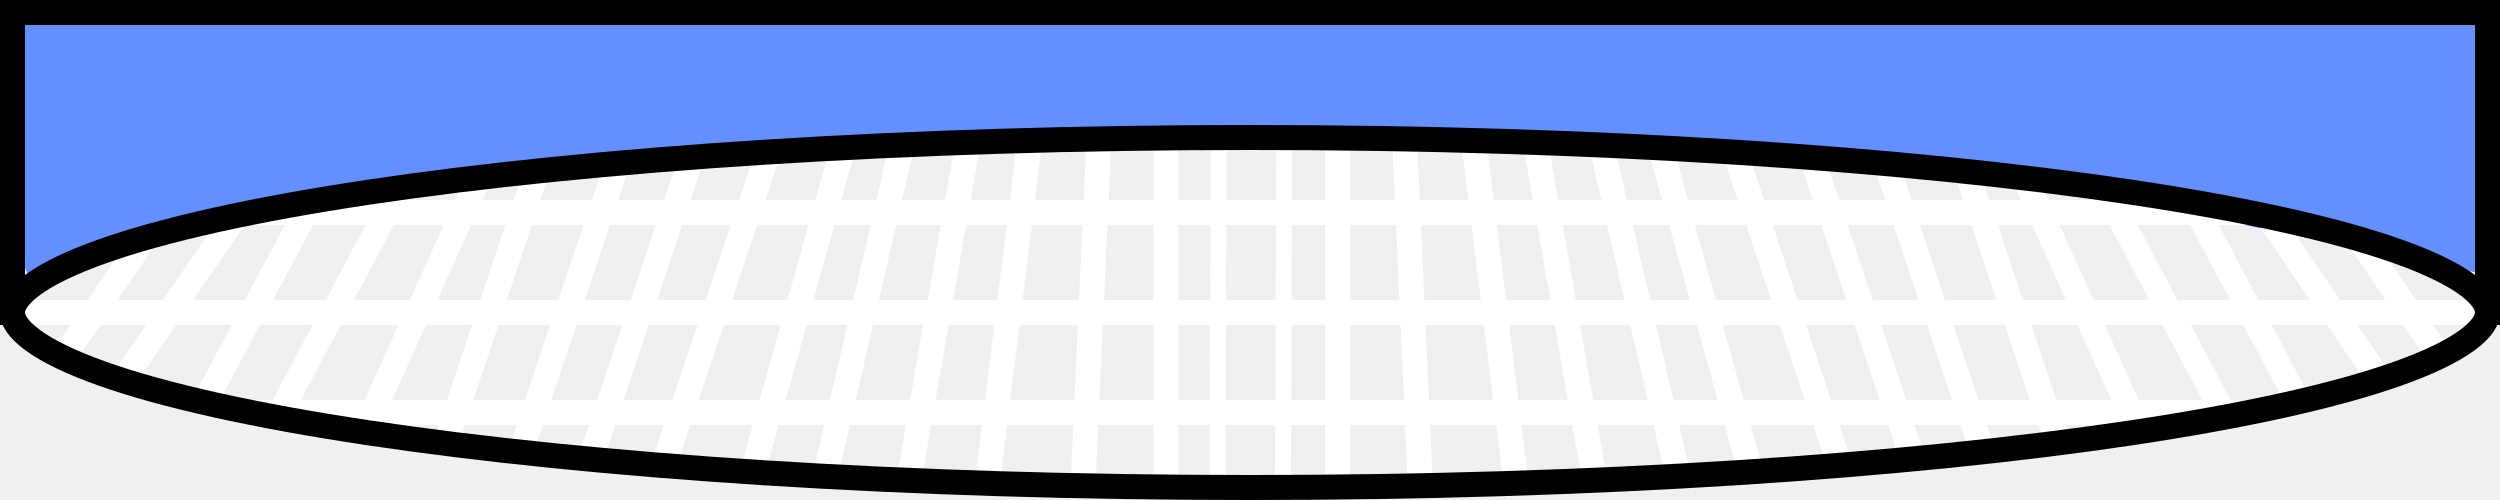
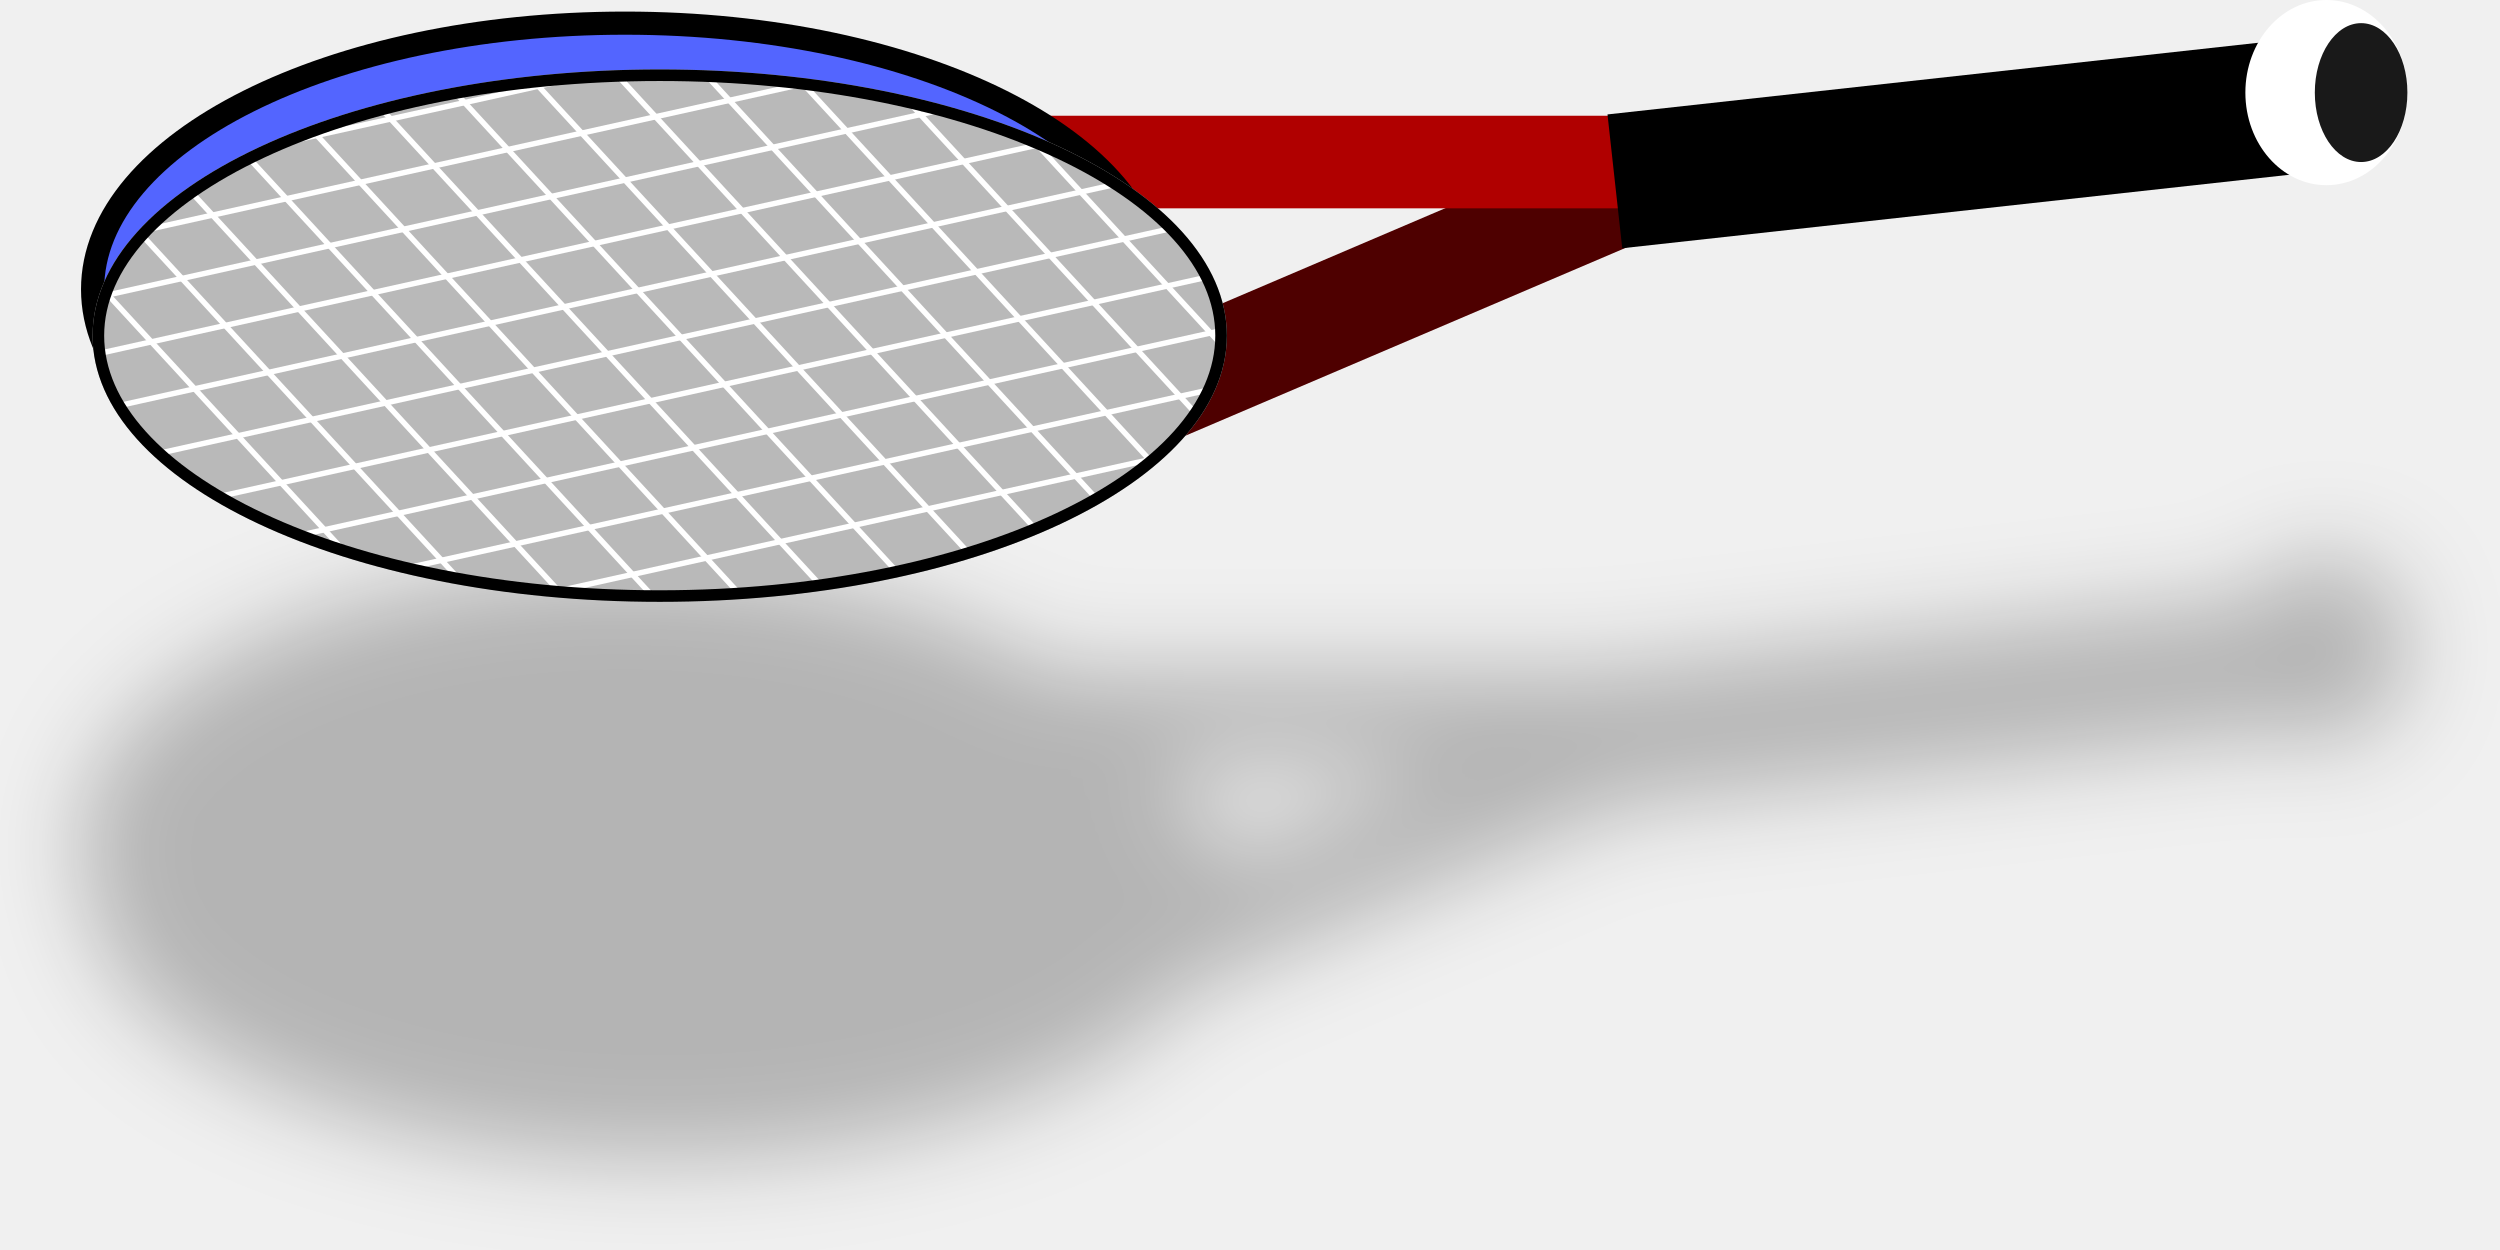
- <svg xmlns="http://www.w3.org/2000/svg" width="100" height="20" viewBox="0 0 100 20" fill="none">
-   <rect width="98" height="4" transform="matrix(1 0 0 -1 1 5)" fill="#638FFF" />
-   <rect width="14" height="3" transform="matrix(1 0 0 -1 1 8)" fill="#638FFF" />
-   <rect width="23" height="3" transform="matrix(1 0 0 -1 38 6)" fill="#638FFF" />
-   <rect width="28.581" height="3" transform="matrix(0.99563 -0.093386 -0.093386 -0.99563 14.2802 8)" fill="#638FFF" />
-   <rect width="9.894" height="3.628" transform="matrix(0.939417 -0.342777 -0.342777 -0.939417 1.28342 11.4672)" fill="#638FFF" />
-   <rect x="100" y="8" width="15" height="3" transform="rotate(-180 100 8)" fill="#638FFF" />
-   <rect x="85.457" y="7.515" width="28.581" height="3" transform="rotate(-174.642 85.4566 7.51538)" fill="#638FFF" />
-   <rect x="99.116" y="10.913" width="13.436" height="3.628" transform="rotate(-168.394 99.1163 10.9134)" fill="#638FFF" />
-   <rect width="98" height="1" transform="matrix(1 0 0 -1 1 13)" fill="white" />
-   <rect width="80" height="1" transform="matrix(1 0 0 -1 10 9)" fill="white" />
-   <rect width="80" height="1" transform="matrix(1 0 0 -1 10 17)" fill="white" />
-   <rect width="1" height="13" transform="matrix(1 0 0 -1 53 19)" fill="white" />
-   <rect width="0.638" height="13" transform="matrix(0.999993 0.00380466 0.00380466 -0.999993 48.3799 18.9915)" fill="white" />
-   <rect width="0.638" height="13" transform="matrix(0.999993 0.00380466 0.00380466 -0.999993 51 18.9976)" fill="white" />
-   <rect width="1" height="13" transform="matrix(0.998954 -0.045734 -0.045734 -0.998954 56.2978 19.0161)" fill="white" />
-   <rect width="1" height="13" transform="matrix(0.992452 -0.122632 -0.122632 -0.992452 60.0976 18.9962)" fill="white" />
-   <rect width="1" height="13" transform="matrix(0.985072 -0.172141 -0.172141 -0.985072 63.2378 19)" fill="white" />
-   <rect width="1" height="13.218" transform="matrix(0.974086 -0.226176 -0.226176 -0.974086 66.5946 18.9556)" fill="white" />
-   <rect width="1" height="13.218" transform="matrix(0.963385 -0.268121 -0.268121 -0.963385 69.5441 19)" fill="white" />
-   <rect width="1" height="13.218" transform="matrix(0.948367 -0.317176 -0.317176 -0.948367 73.1925 19)" fill="white" />
-   <rect width="1" height="12.884" transform="matrix(0.948367 -0.317176 -0.317176 -0.948367 76.0864 18.6827)" fill="white" />
-   <rect width="1" height="12.194" transform="matrix(0.948367 -0.317176 -0.317176 -0.948367 78.8678 18.3463)" fill="white" />
-   <rect width="1" height="11.683" transform="matrix(0.948367 -0.317176 -0.317176 -0.948367 81.8678 18)" fill="white" />
-   <rect width="1" height="11.424" transform="matrix(0.91105 -0.412296 -0.412296 -0.91105 85.1732 17.5937)" fill="white" />
-   <rect width="1" height="10.361" transform="matrix(0.883212 -0.468974 -0.468974 -0.883212 88.5792 16.9151)" fill="white" />
-   <rect width="1" height="9.284" transform="matrix(0.883212 -0.468974 -0.468974 -0.883212 91.5741 16.4637)" fill="white" />
-   <rect width="1" height="7.93" transform="matrix(0.825346 -0.564627 -0.564627 -0.825346 94.7704 15.4697)" fill="white" />
-   <rect width="1" height="6.035" transform="matrix(0.825346 -0.564627 -0.564627 -0.825346 97.3142 14.7614)" fill="white" />
-   <rect x="47.14" y="18.984" width="1" height="13" transform="rotate(-180 47.1396 18.9839)" fill="white" />
-   <rect x="43.842" y="19" width="1" height="13" transform="rotate(-177.379 43.8418 19)" fill="white" />
-   <rect x="40.042" y="18.98" width="1" height="13" transform="rotate(-172.956 40.0419 18.9801)" fill="white" />
-   <rect x="36.902" y="18.984" width="1" height="13" transform="rotate(-170.088 36.9017 18.9839)" fill="white" />
-   <rect x="33.545" y="18.939" width="1" height="13.218" transform="rotate(-166.928 33.545 18.9395)" fill="white" />
-   <rect x="30.596" y="18.984" width="1" height="13.218" transform="rotate(-164.448 30.5955 18.9839)" fill="white" />
-   <rect x="26.947" y="18.984" width="1" height="13.218" transform="rotate(-161.508 26.9471 18.9839)" fill="white" />
-   <rect x="24.053" y="18.667" width="1" height="12.884" transform="rotate(-161.508 24.0532 18.6666)" fill="white" />
-   <rect x="21.272" y="18.33" width="1" height="12.194" transform="rotate(-161.508 21.2718 18.3302)" fill="white" />
-   <rect x="18.272" y="17.984" width="1" height="11.683" transform="rotate(-161.508 18.2718 17.9839)" fill="white" />
-   <rect x="14.966" y="17.578" width="1" height="11.424" transform="rotate(-155.651 14.9663 17.5776)" fill="white" />
-   <rect x="11.56" y="16.899" width="1" height="10.361" transform="rotate(-152.032 11.5603 16.899)" fill="white" />
-   <rect x="8.565" y="16.448" width="1" height="9.284" transform="rotate(-152.032 8.56541 16.4476)" fill="white" />
-   <rect x="5.369" y="15.454" width="1" height="7.93" transform="rotate(-145.624 5.3692 15.4536)" fill="white" />
-   <rect x="2.825" y="14.745" width="1" height="6.035" transform="rotate(-145.624 2.82535 14.7454)" fill="white" />
-   <path d="M99.5 12.5C99.5 12.224 99.311 11.848 98.689 11.392C98.079 10.945 97.15 10.494 95.904 10.052C93.418 9.17 89.793 8.368 85.281 7.691C76.264 6.339 63.79 5.5 50 5.5C36.21 5.5 23.736 6.339 14.719 7.691C10.207 8.368 6.582 9.17 4.096 10.052C2.851 10.494 1.92 10.945 1.311 11.392C0.689 11.848 0.5 12.224 0.5 12.5C0.5 12.776 0.689 13.152 1.311 13.608C1.92 14.055 2.851 14.506 4.096 14.948C6.582 15.83 10.207 16.632 14.719 17.309C23.736 18.661 36.21 19.5 50 19.5C63.79 19.5 76.264 18.661 85.281 17.309C89.793 16.632 93.418 15.83 95.904 14.948C97.15 14.506 98.079 14.055 98.689 13.608C99.311 13.152 99.5 12.776 99.5 12.5Z" stroke="black" />
-   <rect width="1" height="13" transform="matrix(1 0 0 -1 0 13)" fill="black" />
-   <rect width="1" height="13" transform="matrix(1 0 0 -1 99 13)" fill="black" />
-   <rect width="100" height="1" transform="matrix(1 0 0 -1 0 1)" fill="black" />
+ <svg xmlns="http://www.w3.org/2000/svg" width="108" height="54" viewBox="0 0 108 54" fill="none">
+   <g filter="url(#filter0_d)">
+     <rect x="73.562" y="9.283" width="26.425" height="4.633" transform="rotate(156.889 73.5624 9.28319)" fill="#4E0000" />
+     <rect x="76" y="9" width="35" height="4" transform="rotate(180 76 9)" fill="#B00000" />
+     <rect x="101.918" y="7.218" width="32.03" height="5.816" transform="rotate(173.714 101.918 7.2176)" fill="black" />
+     <path d="M4 12.5C4 6.149 14.297 1 27 1C39.703 1 50 6.149 50 12.5C50 18.851 39.703 24 27 24C14.297 24 4 18.851 4 12.5Z" fill="#5365FF" />
+     <path d="M4 12.5C4 6.149 14.297 1 27 1C39.703 1 50 6.149 50 12.5C50 18.851 39.703 24 27 24C14.297 24 4 18.851 4 12.5Z" stroke="black" />
+     <ellipse cx="100.5" cy="4" rx="3.5" ry="4" transform="rotate(180 100.5 4)" fill="white" />
+     <ellipse cx="28.5" cy="14.5" rx="24.5" ry="11.5" transform="rotate(180 28.5 14.5)" fill="#B9B9B9" />
+     <ellipse cx="102" cy="4" rx="2" ry="3" transform="rotate(180 102 4)" fill="#191919" />
+     <rect x="52.716" y="14.411" width="40.869" height="0.236" transform="rotate(167.481 52.7161 14.4114)" fill="white" />
+     <rect x="52.298" y="16.948" width="35.687" height="0.236" transform="rotate(167.481 52.2983 16.9483)" fill="white" />
+     <rect x="49.954" y="19.913" width="26.594" height="0.236" transform="rotate(167.481 49.9543 19.9129)" fill="white" />
+     <rect x="52.702" y="14.998" width="12.022" height="0.236" transform="rotate(-132.657 52.7019 14.998)" fill="white" />
+     <rect x="51.624" y="17.999" width="18.383" height="0.236" transform="rotate(-132.657 51.6244 17.9991)" fill="white" />
+     <rect x="49.709" y="20.091" width="22.291" height="0.236" transform="rotate(-132.657 49.7087 20.0907)" fill="white" />
+     <rect x="47.359" y="21.711" width="24.963" height="0.236" transform="rotate(-132.657 47.3589 21.711)" fill="white" />
+     <rect x="44.688" y="22.983" width="26.713" height="0.236" transform="rotate(-132.657 44.6877 22.9826)" fill="white" />
+     <rect x="41.803" y="24.023" width="27.773" height="0.236" transform="rotate(-132.657 41.8035 24.0228)" fill="white" />
+     <rect x="38.654" y="24.775" width="28.079" height="0.236" transform="rotate(-132.657 38.654 24.7752)" fill="white" />
+     <rect x="35.419" y="25.435" width="28.069" height="0.236" transform="rotate(-132.657 35.419 25.4349)" fill="white" />
+     <rect x="31.904" y="25.791" width="27.225" height="0.236" transform="rotate(-132.657 31.9039 25.7905)" fill="white" />
+     <rect x="28.159" y="25.897" width="25.774" height="0.236" transform="rotate(-132.657 28.1589 25.8966)" fill="white" />
+     <rect x="24.182" y="25.751" width="23.654" height="0.236" transform="rotate(-132.657 24.1818 25.7507)" fill="white" />
+     <rect x="19.796" y="25.162" width="20.315" height="0.236" transform="rotate(-132.657 19.7963 25.1616)" fill="white" />
+     <rect x="14.793" y="23.902" width="15.152" height="0.236" transform="rotate(-132.657 14.7932 23.9022)" fill="white" />
+     <rect x="52.194" y="12.083" width="43.816" height="0.236" transform="rotate(167.481 52.1945 12.0831)" fill="white" />
+     <rect x="50.631" y="9.986" width="44.858" height="0.236" transform="rotate(167.481 50.6306 9.98629)" fill="white" />
+     <rect x="48.217" y="8.078" width="44.174" height="0.236" transform="rotate(167.481 48.2173 8.07807)" fill="white" />
+     <rect x="44.965" y="6.356" width="41.628" height="0.236" transform="rotate(167.481 44.9648 6.35618)" fill="white" />
+     <rect x="40.603" y="4.881" width="36.945" height="0.236" transform="rotate(167.481 40.6027 4.88068)" fill="white" />
+     <rect x="34.684" y="3.751" width="29.043" height="0.236" transform="rotate(167.481 34.684 3.75084)" fill="white" />
+     <rect x="24.987" y="3.46" width="13.006" height="0.236" transform="rotate(167.481 24.9869 3.45998)" fill="white" />
+     <path d="M4.25 14.5C4.25 11.478 6.869 8.666 11.282 6.595C15.676 4.532 21.763 3.25 28.5 3.25C35.237 3.25 41.324 4.532 45.718 6.595C50.131 8.666 52.75 11.478 52.75 14.5C52.75 17.522 50.131 20.334 45.718 22.405C41.324 24.468 35.237 25.75 28.5 25.75C21.763 25.75 15.676 24.468 11.282 22.405C6.869 20.334 4.25 17.522 4.25 14.5Z" stroke="black" stroke-width="0.5" />
+   </g>
+   <defs>
+     <filter id="filter0_d" x="0" y="0" width="108" height="54" filterUnits="userSpaceOnUse" color-interpolation-filters="sRGB">
+       <feFlood flood-opacity="0" result="BackgroundImageFix" />
+       <feColorMatrix in="SourceAlpha" type="matrix" values="0 0 0 0 0 0 0 0 0 0 0 0 0 0 0 0 0 0 127 0" />
+       <feOffset dy="24" />
+       <feGaussianBlur stdDeviation="2" />
+       <feColorMatrix type="matrix" values="0 0 0 0 0 0 0 0 0 0 0 0 0 0 0 0 0 0 0.25 0" />
+       <feBlend mode="normal" in2="BackgroundImageFix" result="effect1_dropShadow" />
+       <feBlend mode="normal" in="SourceGraphic" in2="effect1_dropShadow" result="shape" />
+     </filter>
+   </defs>
</svg>
